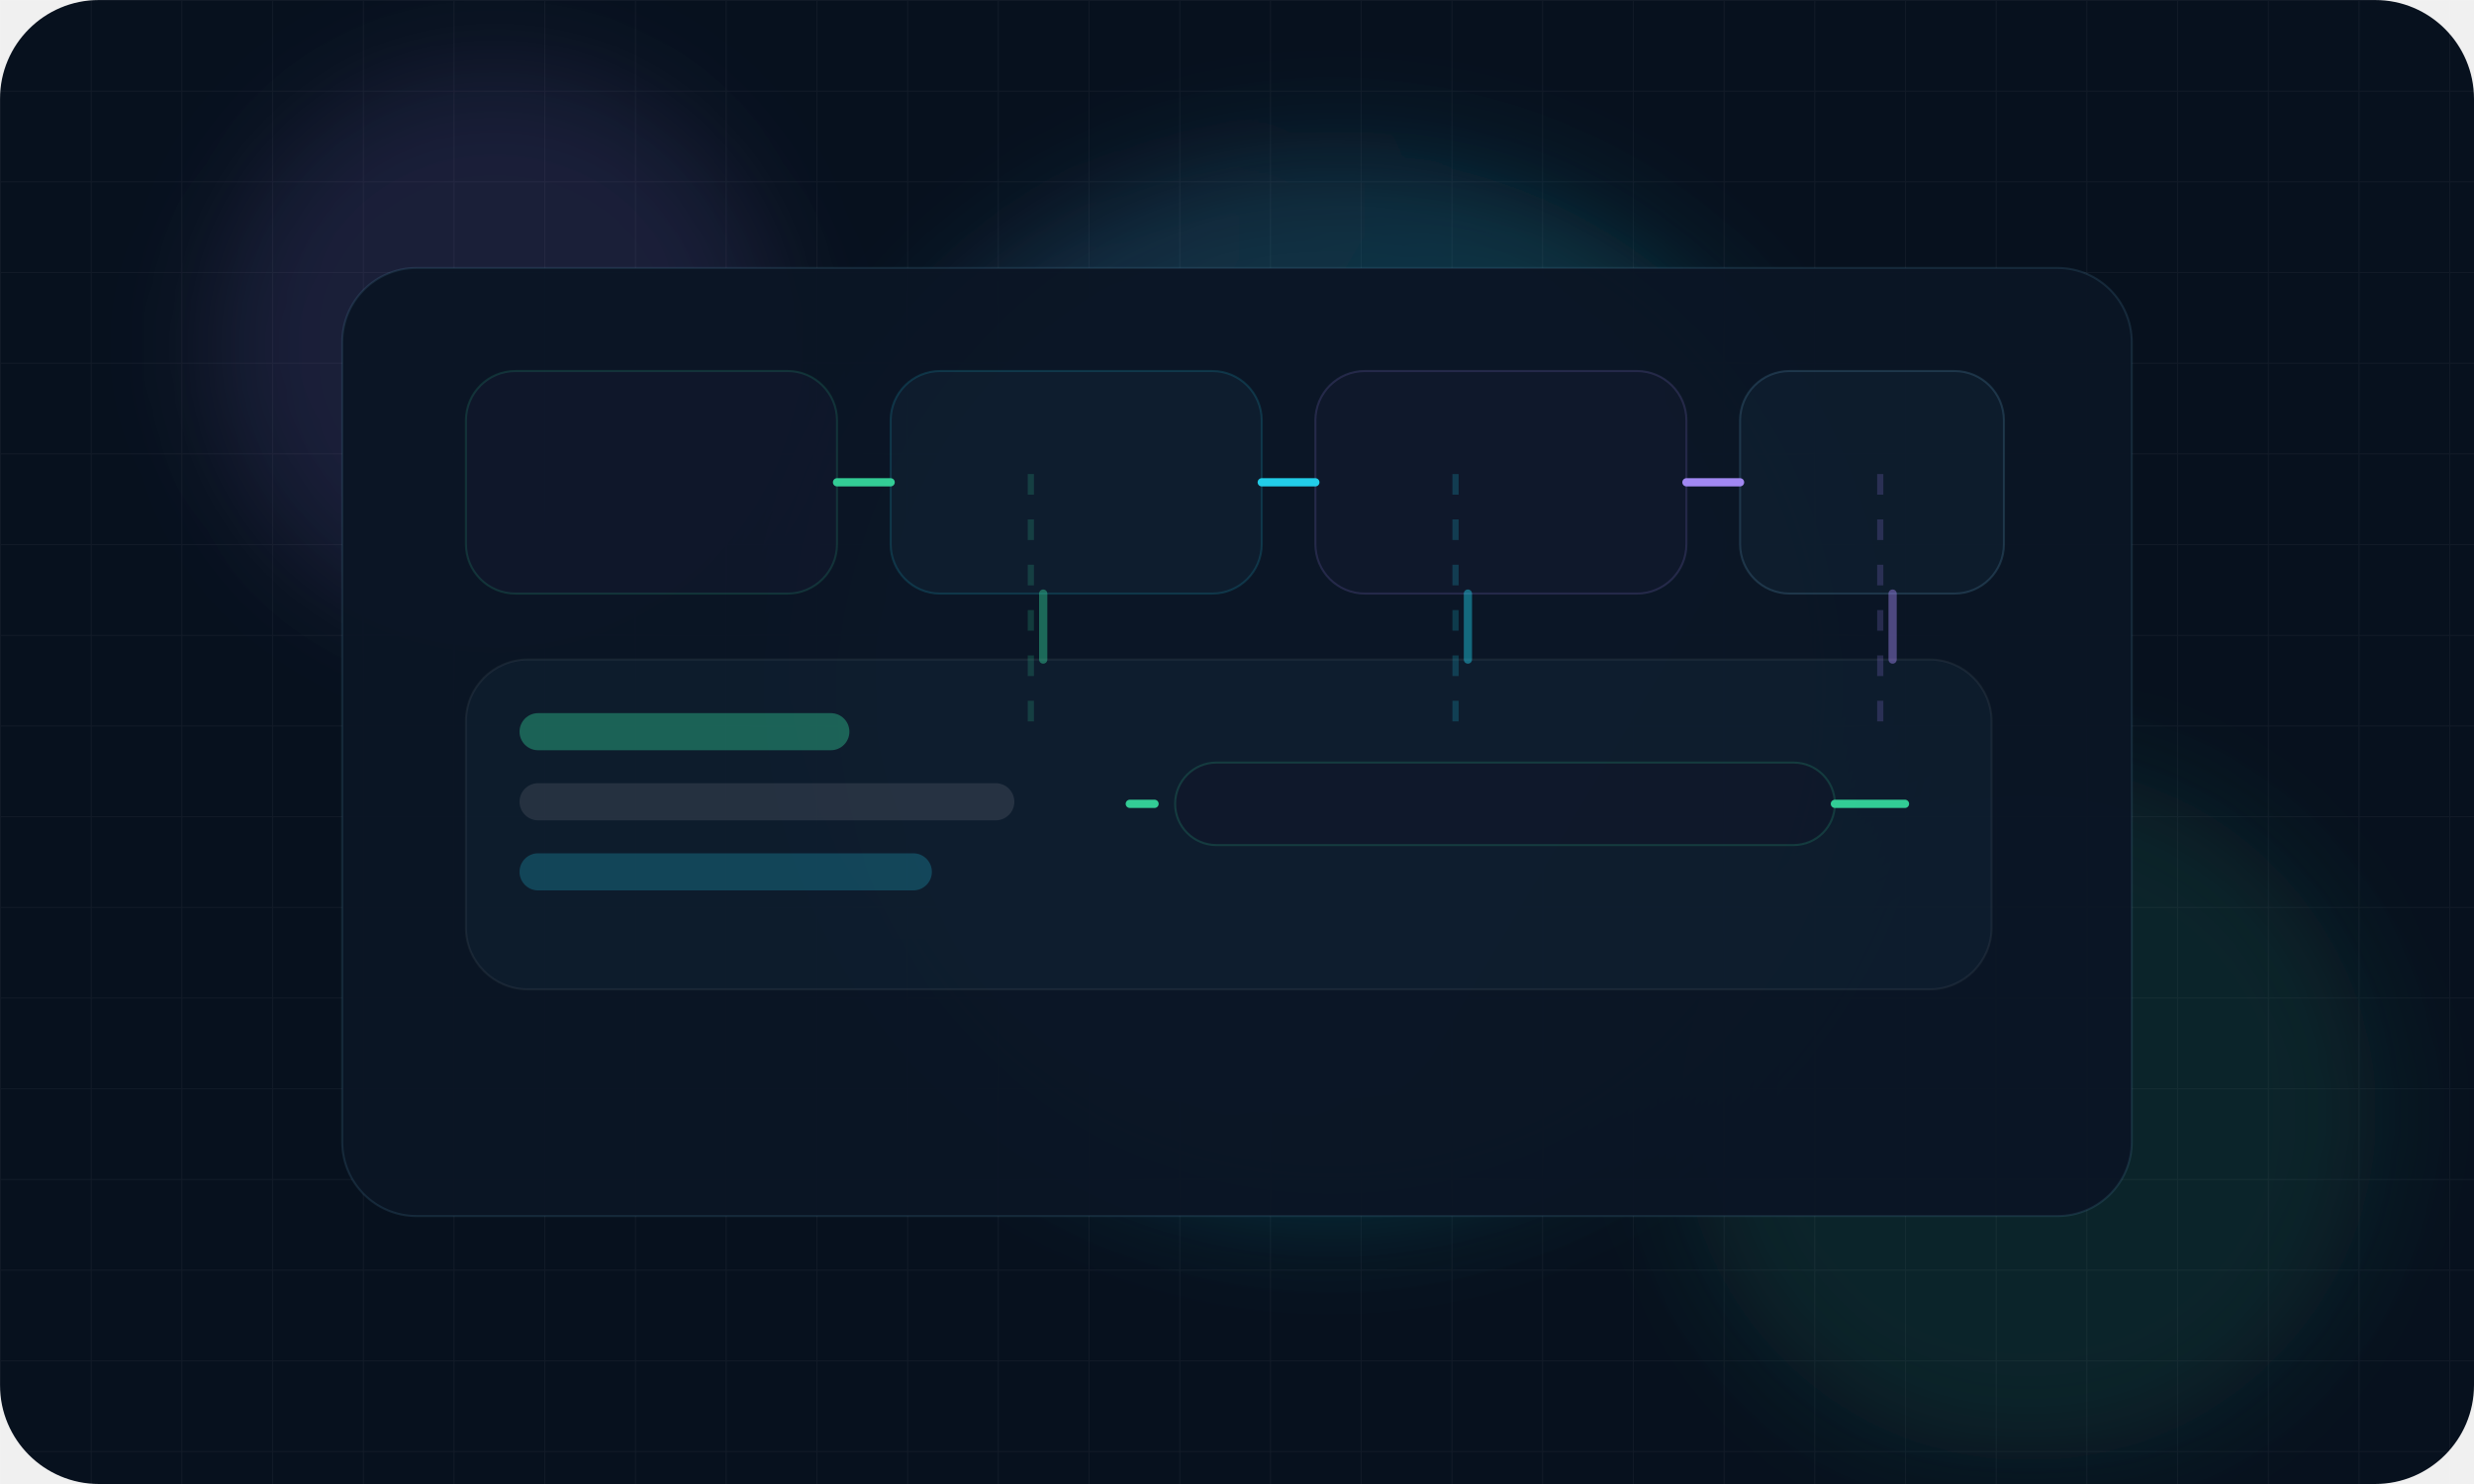
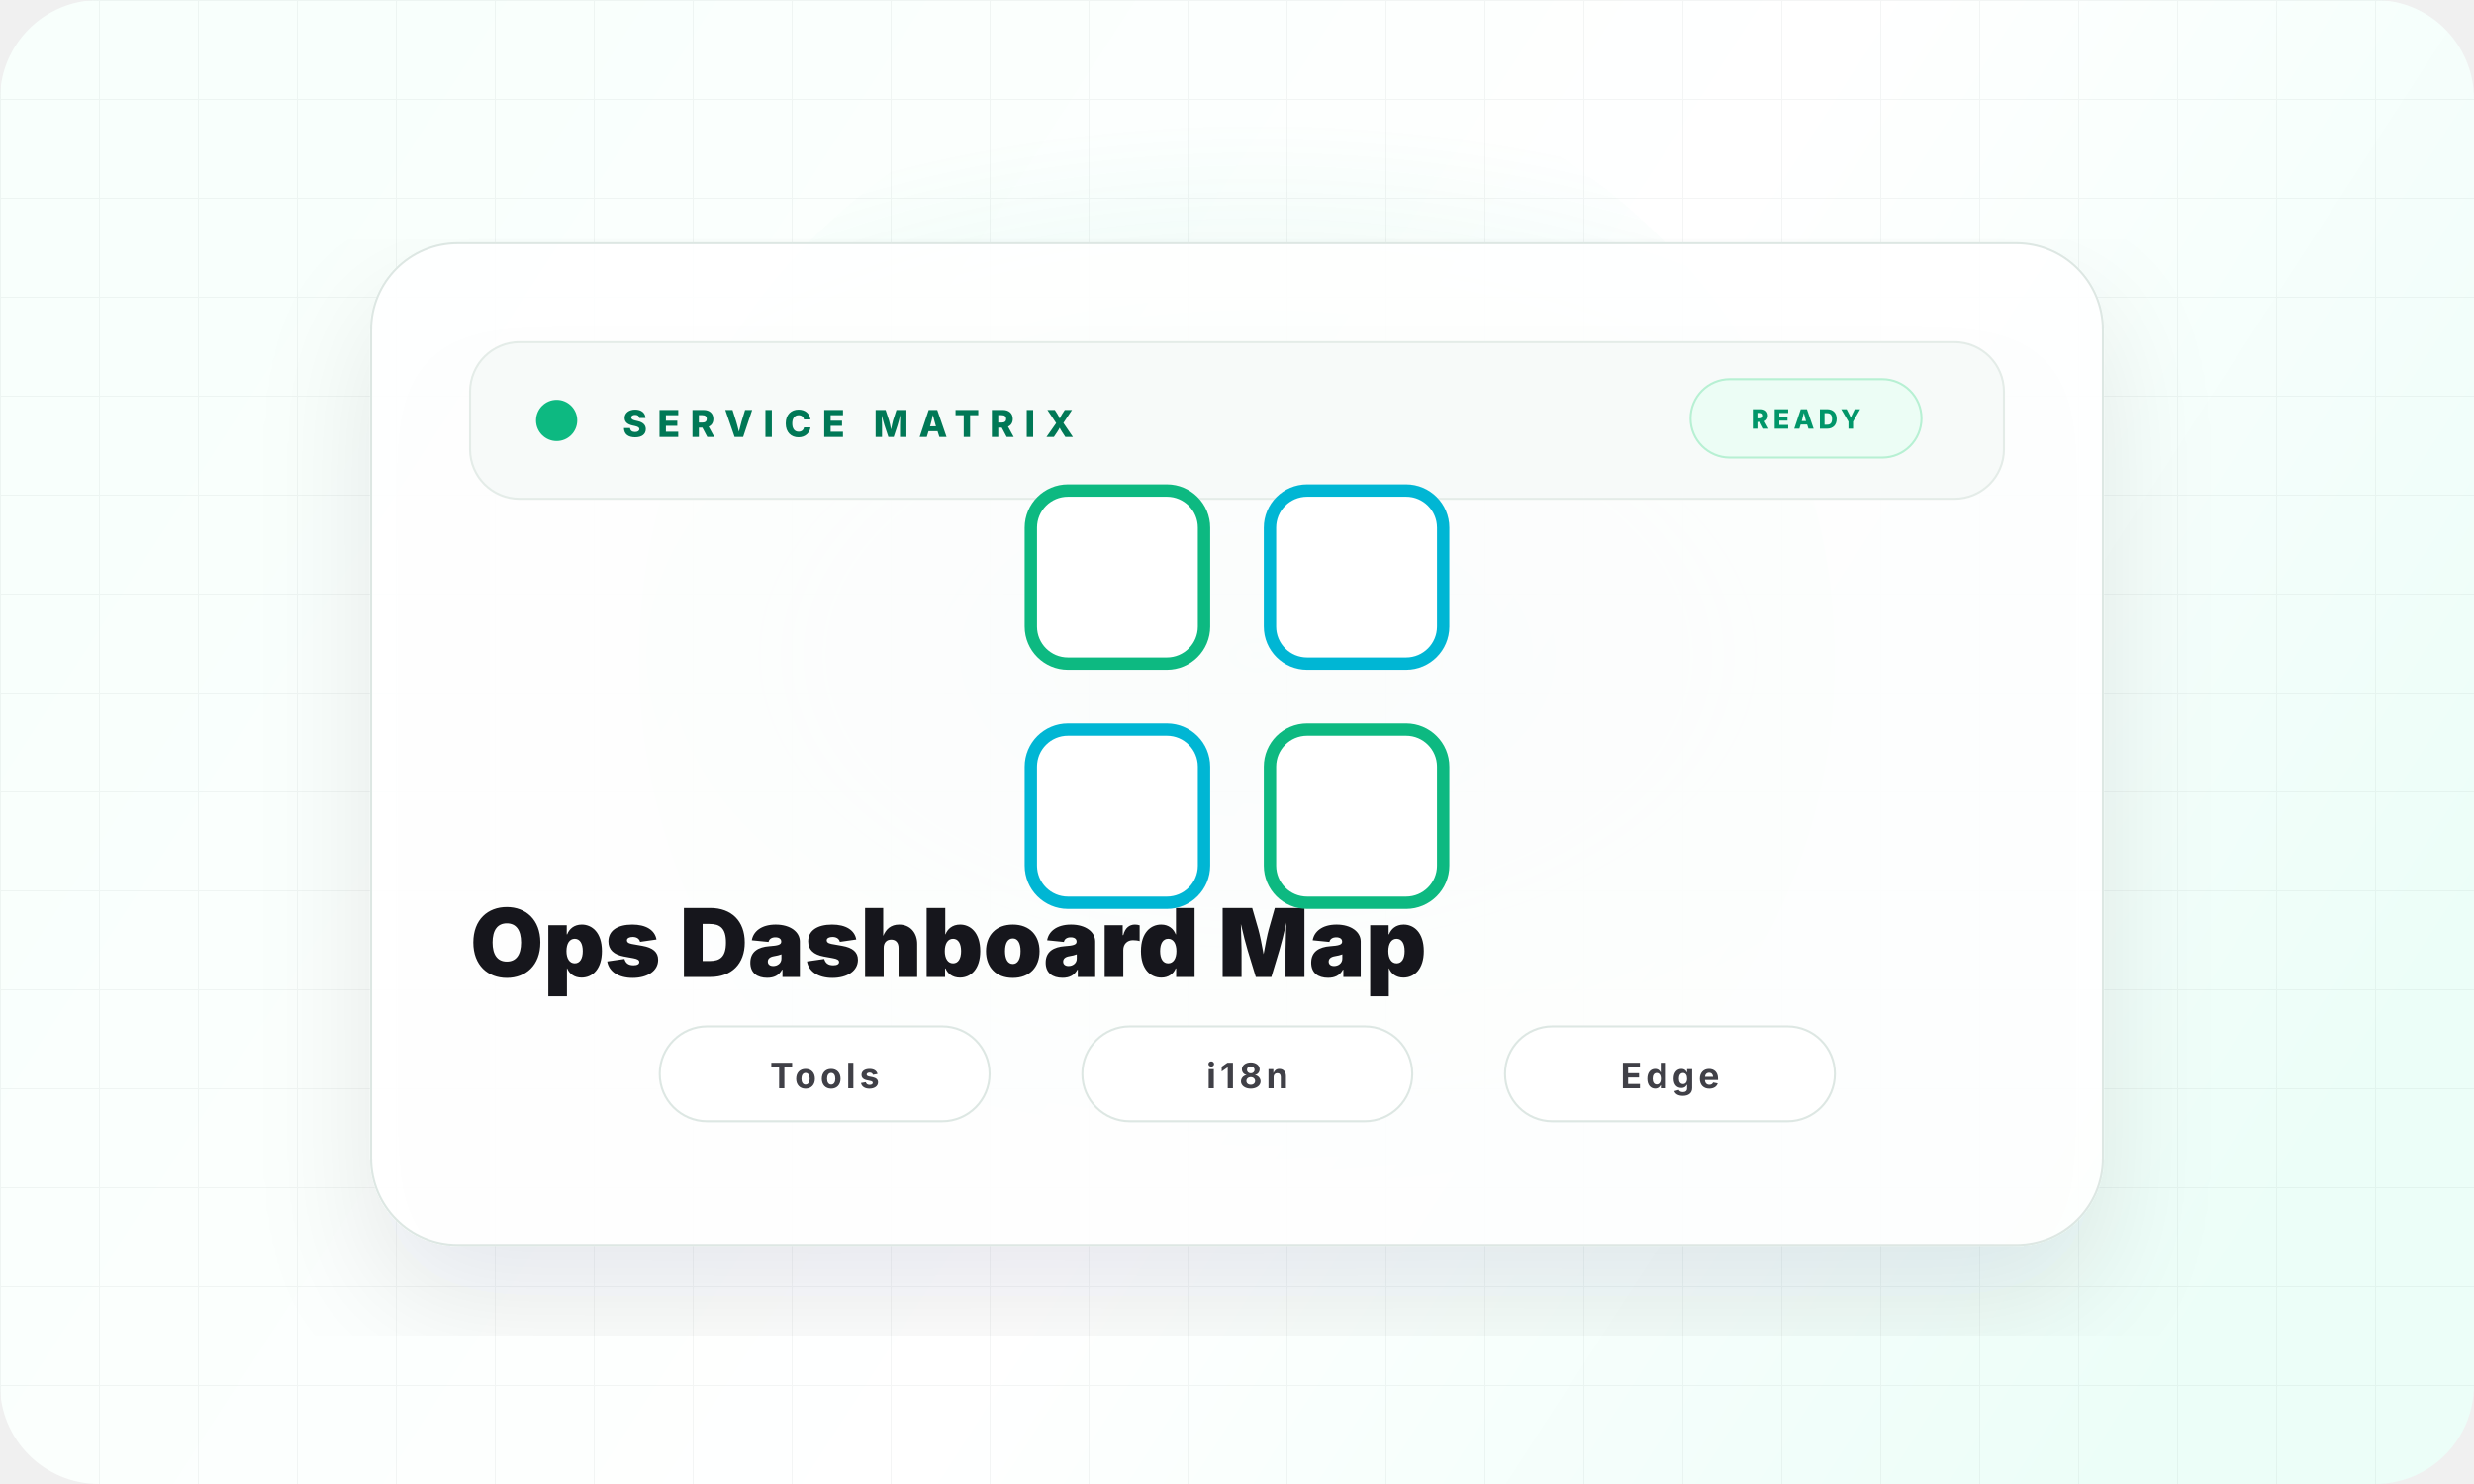
<svg xmlns="http://www.w3.org/2000/svg" width="1200" height="720" viewBox="0 0 1200 720" fill="none">
-   <rect width="1200" height="720" rx="48" fill="#07111E" />
  <defs>
-     <linearGradient id="g1" x1="150" y1="110" x2="1040" y2="640" gradientUnits="userSpaceOnUse">
-       <stop stop-color="#A78BFA" stop-opacity="0.16" />
-       <stop offset="0.5" stop-color="#22D3EE" stop-opacity="0.18" />
-       <stop offset="1" stop-color="#34D399" stop-opacity="0.18" />
+     <linearGradient id="bg" x1="150" y1="70" x2="1060" y2="660" gradientUnits="userSpaceOnUse">
+       <stop stop-color="#F8FFFC" />
+       <stop offset="0.55" stop-color="#FFFFFF" />
+       <stop offset="1" stop-color="#ECFEF8" />
    </linearGradient>
-     <filter id="blur" x="-20%" y="-20%" width="140%" height="140%">
-       <feGaussianBlur stdDeviation="26" />
+     <radialGradient id="halo" cx="0" cy="0" r="1" gradientUnits="userSpaceOnUse" gradientTransform="translate(610 318) rotate(90) scale(260 440)">
+       <stop stop-color="#10B981" stop-opacity="0.16" />
+       <stop offset="1" stop-color="#10B981" stop-opacity="0" />
+     </radialGradient>
+     <pattern id="grid" width="48" height="48" patternUnits="userSpaceOnUse">
+       <path d="M48 0H0V48" fill="none" stroke="#0F172A" stroke-opacity="0.045" stroke-width="1" />
+     </pattern>
+     <filter id="shadow" x="120" y="88" width="960" height="560" filterUnits="userSpaceOnUse" color-interpolation-filters="sRGB">
+       <feDropShadow dx="0" dy="28" stdDeviation="28" flood-color="#0F172A" flood-opacity="0.10" />
    </filter>
-     <pattern id="grid" width="44" height="44" patternUnits="userSpaceOnUse">
-       <path d="M 44 0 L 0 0 0 44" fill="none" stroke="#FFFFFF" stroke-opacity="0.04" stroke-width="1" />
-     </pattern>
  </defs>
-   <rect width="1200" height="720" fill="url(#grid)" />
-   <circle cx="240" cy="168" r="136" fill="#A78BFA" fill-opacity="0.12" filter="url(#blur)" />
-   <circle cx="984" cy="540" r="168" fill="#34D399" fill-opacity="0.10" filter="url(#blur)" />
-   <circle cx="646" cy="332" r="256" fill="url(#g1)" filter="url(#blur)" />
-   <g opacity="0.96">
-     <rect x="166" y="130" width="868" height="460" rx="36" fill="#0A1524" stroke="#7DD3FC" stroke-opacity="0.12" />
-     <rect x="226" y="180" width="180" height="108" rx="24" fill="#0F172A" stroke="#34D399" stroke-opacity="0.16" />
-     <rect x="432" y="180" width="180" height="108" rx="24" fill="#0E1C2D" stroke="#22D3EE" stroke-opacity="0.16" />
-     <rect x="638" y="180" width="180" height="108" rx="24" fill="#0F172A" stroke="#A78BFA" stroke-opacity="0.16" />
-     <rect x="844" y="180" width="128" height="108" rx="24" fill="#0E1C2D" stroke="#7DD3FC" stroke-opacity="0.16" />
-     <rect x="226" y="320" width="740" height="160" rx="30" fill="#0E1C2D" stroke="#FFFFFF" stroke-opacity="0.06" />
-     <rect x="252" y="346" width="160" height="18" rx="9" fill="#34D399" fill-opacity="0.40" />
-     <rect x="252" y="380" width="240" height="18" rx="9" fill="#FFFFFF" fill-opacity="0.10" />
-     <rect x="252" y="414" width="200" height="18" rx="9" fill="#22D3EE" fill-opacity="0.24" />
-     <path d="M406 234H432" stroke="#34D399" stroke-width="4" stroke-linecap="round" />
-     <path d="M612 234H638" stroke="#22D3EE" stroke-width="4" stroke-linecap="round" />
-     <path d="M818 234H844" stroke="#A78BFA" stroke-width="4" stroke-linecap="round" />
-     <path d="M506 288V320" stroke="#34D399" stroke-opacity="0.45" stroke-width="4" stroke-linecap="round" />
-     <path d="M712 288V320" stroke="#22D3EE" stroke-opacity="0.45" stroke-width="4" stroke-linecap="round" />
-     <path d="M918 288V320" stroke="#A78BFA" stroke-opacity="0.45" stroke-width="4" stroke-linecap="round" />
-     <rect x="570" y="370" width="320" height="40" rx="20" fill="#0F172A" stroke="#34D399" stroke-opacity="0.18" />
-     <path d="M560 390H548" stroke="#34D399" stroke-width="4" stroke-linecap="round" />
-     <path d="M890 390H924" stroke="#34D399" stroke-width="4" stroke-linecap="round" />
-     <path d="M500 230L500 356" stroke="#34D399" stroke-opacity="0.20" stroke-width="3" stroke-dasharray="10 12" />
-     <path d="M706 230L706 356" stroke="#22D3EE" stroke-opacity="0.20" stroke-width="3" stroke-dasharray="10 12" />
-     <path d="M912 230L912 356" stroke="#A78BFA" stroke-opacity="0.20" stroke-width="3" stroke-dasharray="10 12" />
+   <rect width="1200" height="720" rx="48" fill="url(#bg)" />
+   <rect width="1200" height="720" rx="48" fill="url(#grid)" />
+   <circle cx="600" cy="320" r="290" fill="url(#halo)" />
+   <g filter="url(#shadow)">
+     <rect x="180" y="118" width="840" height="486" rx="42" fill="#FFFFFF" fill-opacity="0.90" stroke="#DDE7E3" />
+     <rect x="228" y="166" width="744" height="76" rx="24" fill="#F7FAF9" stroke="#E4ECE8" />
+     <circle cx="270" cy="204" r="10" fill="#10B981" />
+     <text x="302" y="212" font-family="Inter, ui-sans-serif, system-ui" font-size="18" font-weight="800" letter-spacing="5" fill="#047857">SERVICE MATRIX</text>
+     <text x="228" y="474" font-family="Inter, ui-sans-serif, system-ui" font-size="46" font-weight="900" fill="#18181B">Ops Dashboard Map</text>
+     <rect x="820" y="184" width="112" height="38" rx="19" fill="#ECFDF5" stroke="#B7F0D3" />
+     <text x="876" y="208" text-anchor="middle" font-family="Inter, ui-sans-serif, system-ui" font-size="13" font-weight="800" letter-spacing="2" fill="#059669">READY</text>
+     <rect x="500" y="238" width="84" height="84" rx="18" fill="#FFFFFF" stroke="#10B981" stroke-width="6" />
+     <rect x="616" y="238" width="84" height="84" rx="18" fill="#FFFFFF" stroke="#06B6D4" stroke-width="6" />
+     <rect x="500" y="354" width="84" height="84" rx="18" fill="#FFFFFF" stroke="#06B6D4" stroke-width="6" />
+     <rect x="616" y="354" width="84" height="84" rx="18" fill="#FFFFFF" stroke="#10B981" stroke-width="6" />
+     <g>
+       <rect x="320" y="498" width="160" height="46" rx="23" fill="#FFFFFF" stroke="#DDE7E3" />
+       <text x="400" y="528" text-anchor="middle" font-family="Inter, ui-sans-serif, system-ui" font-size="17" font-weight="700" fill="#3F3F46" letter-spacing="2">Tools</text>
+     </g>
+     <g>
+       <rect x="525" y="498" width="160" height="46" rx="23" fill="#FFFFFF" stroke="#DDE7E3" />
+       <text x="605" y="528" text-anchor="middle" font-family="Inter, ui-sans-serif, system-ui" font-size="17" font-weight="700" fill="#3F3F46" letter-spacing="2">i18n</text>
+     </g>
+     <g>
+       <rect x="730" y="498" width="160" height="46" rx="23" fill="#FFFFFF" stroke="#DDE7E3" />
+       <text x="810" y="528" text-anchor="middle" font-family="Inter, ui-sans-serif, system-ui" font-size="17" font-weight="700" fill="#3F3F46" letter-spacing="2">Edge</text>
+     </g>
  </g>
</svg>
